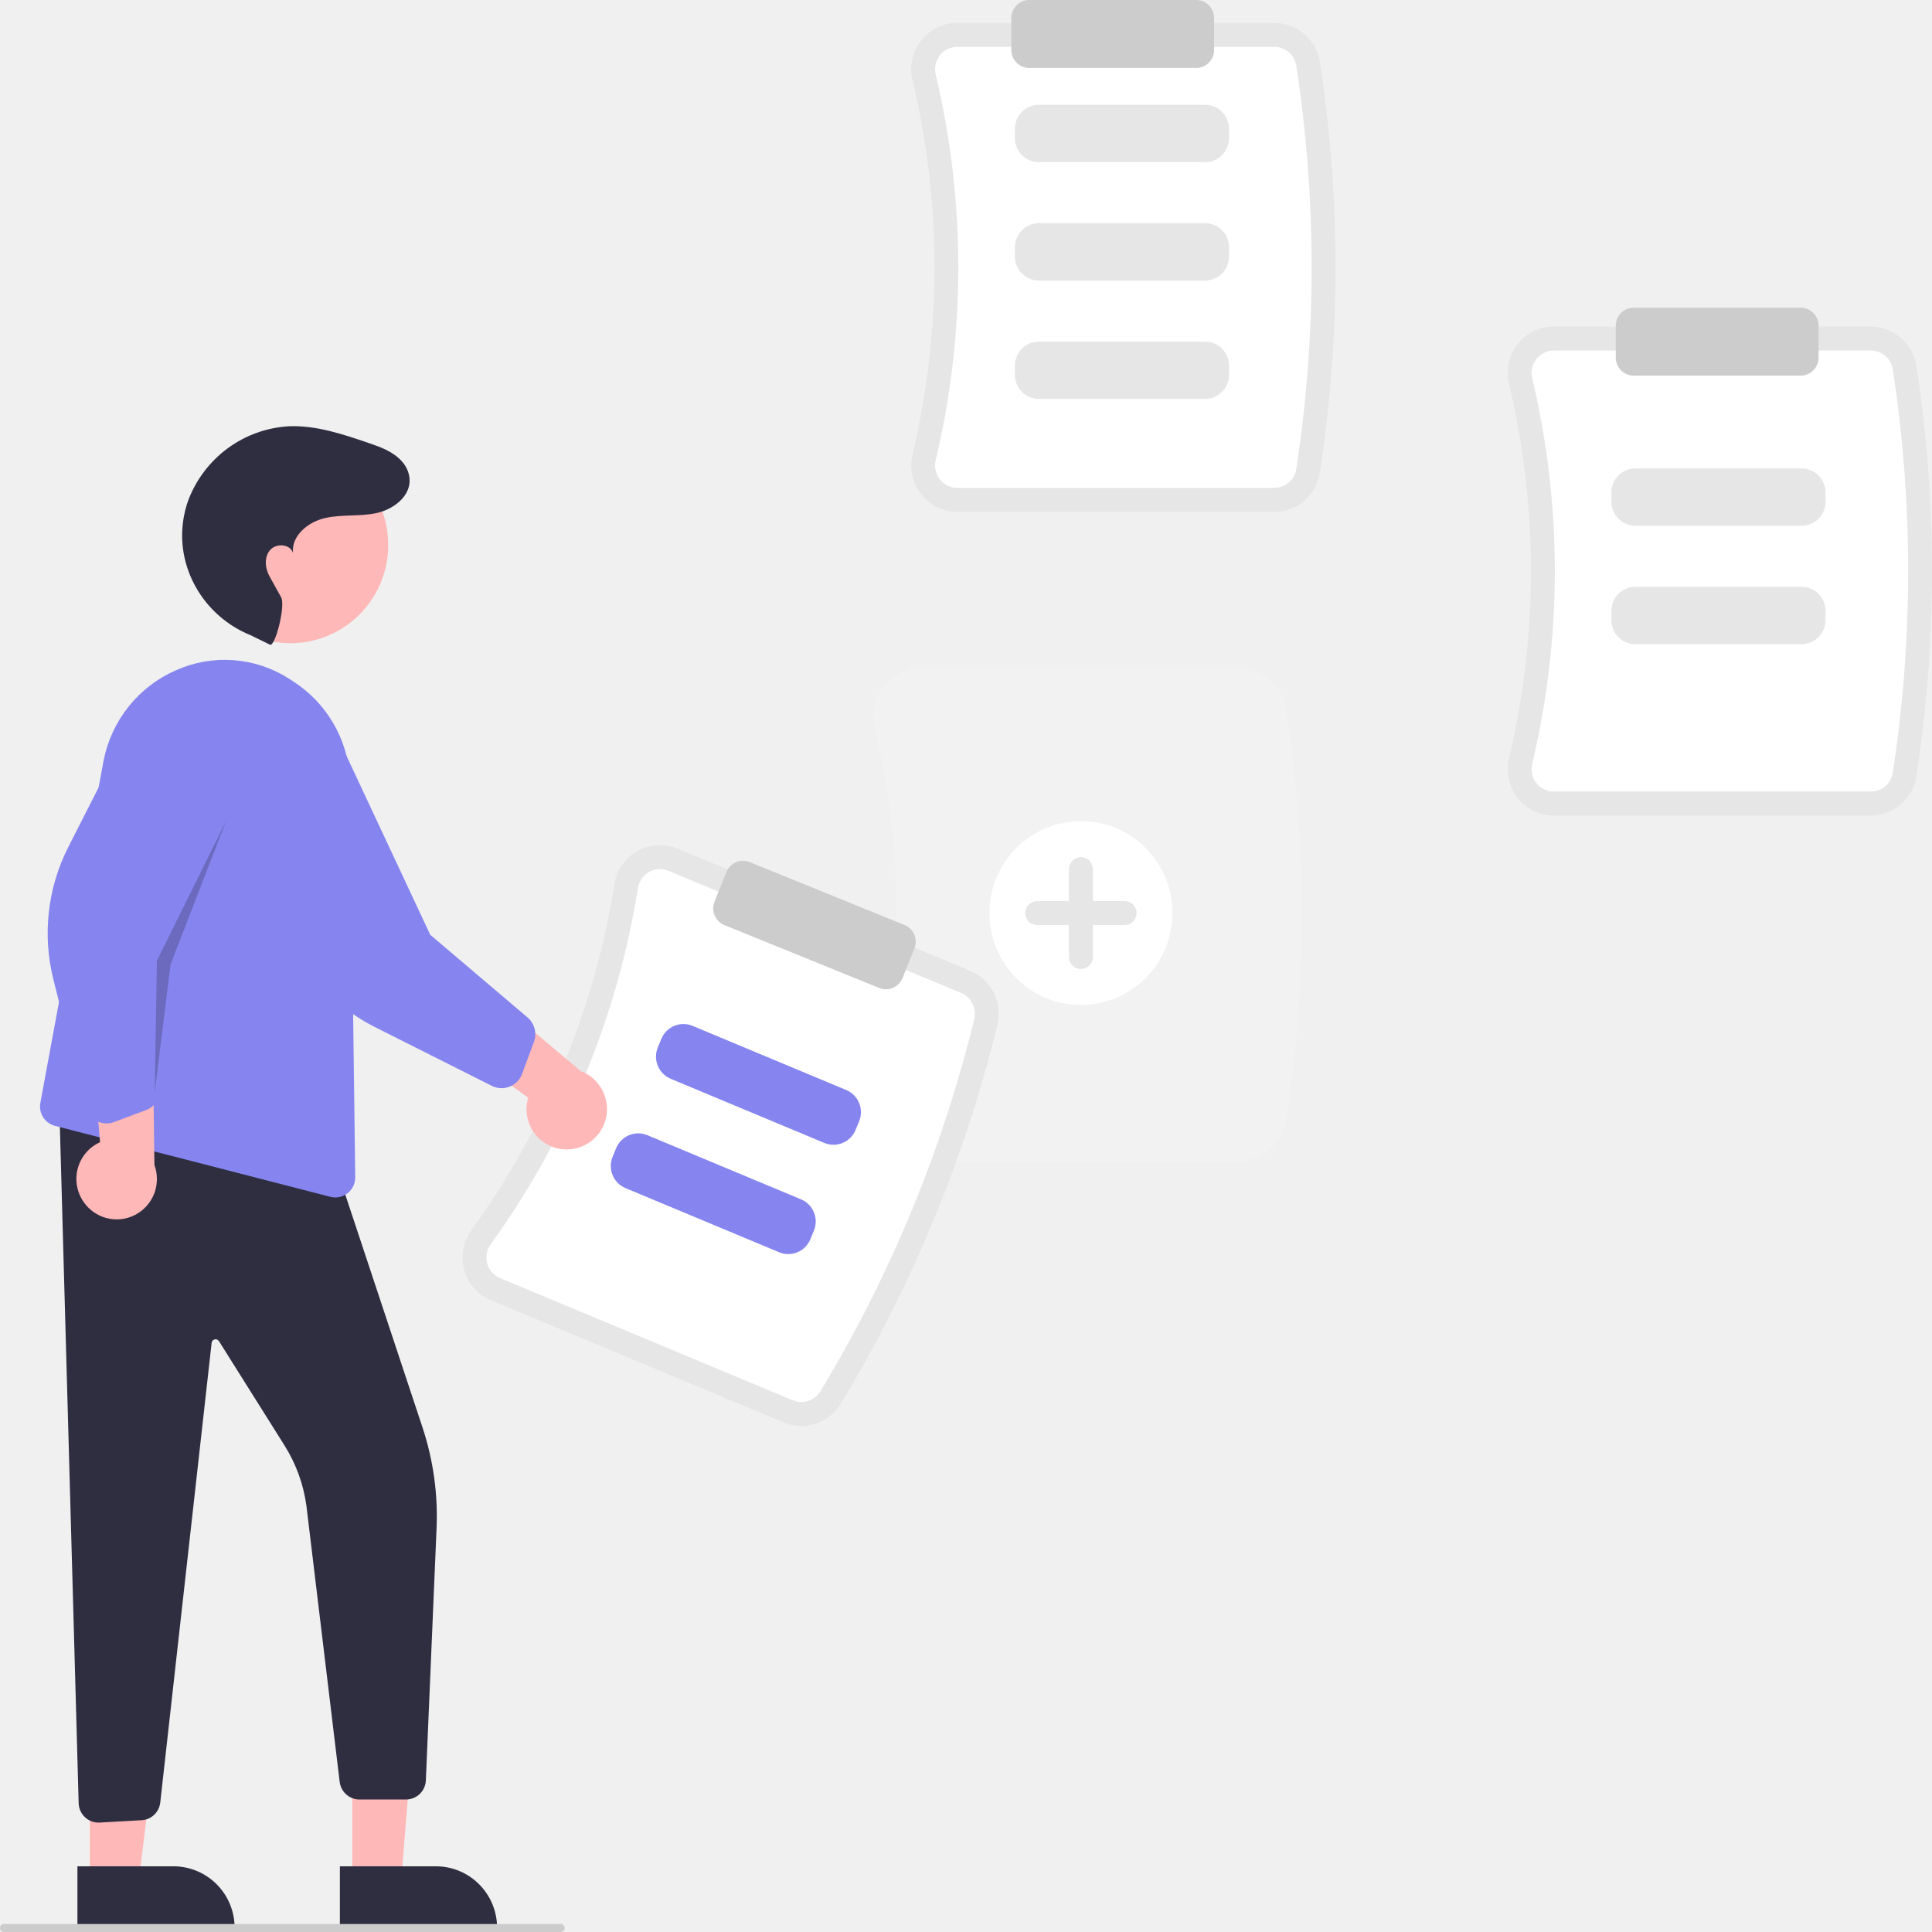
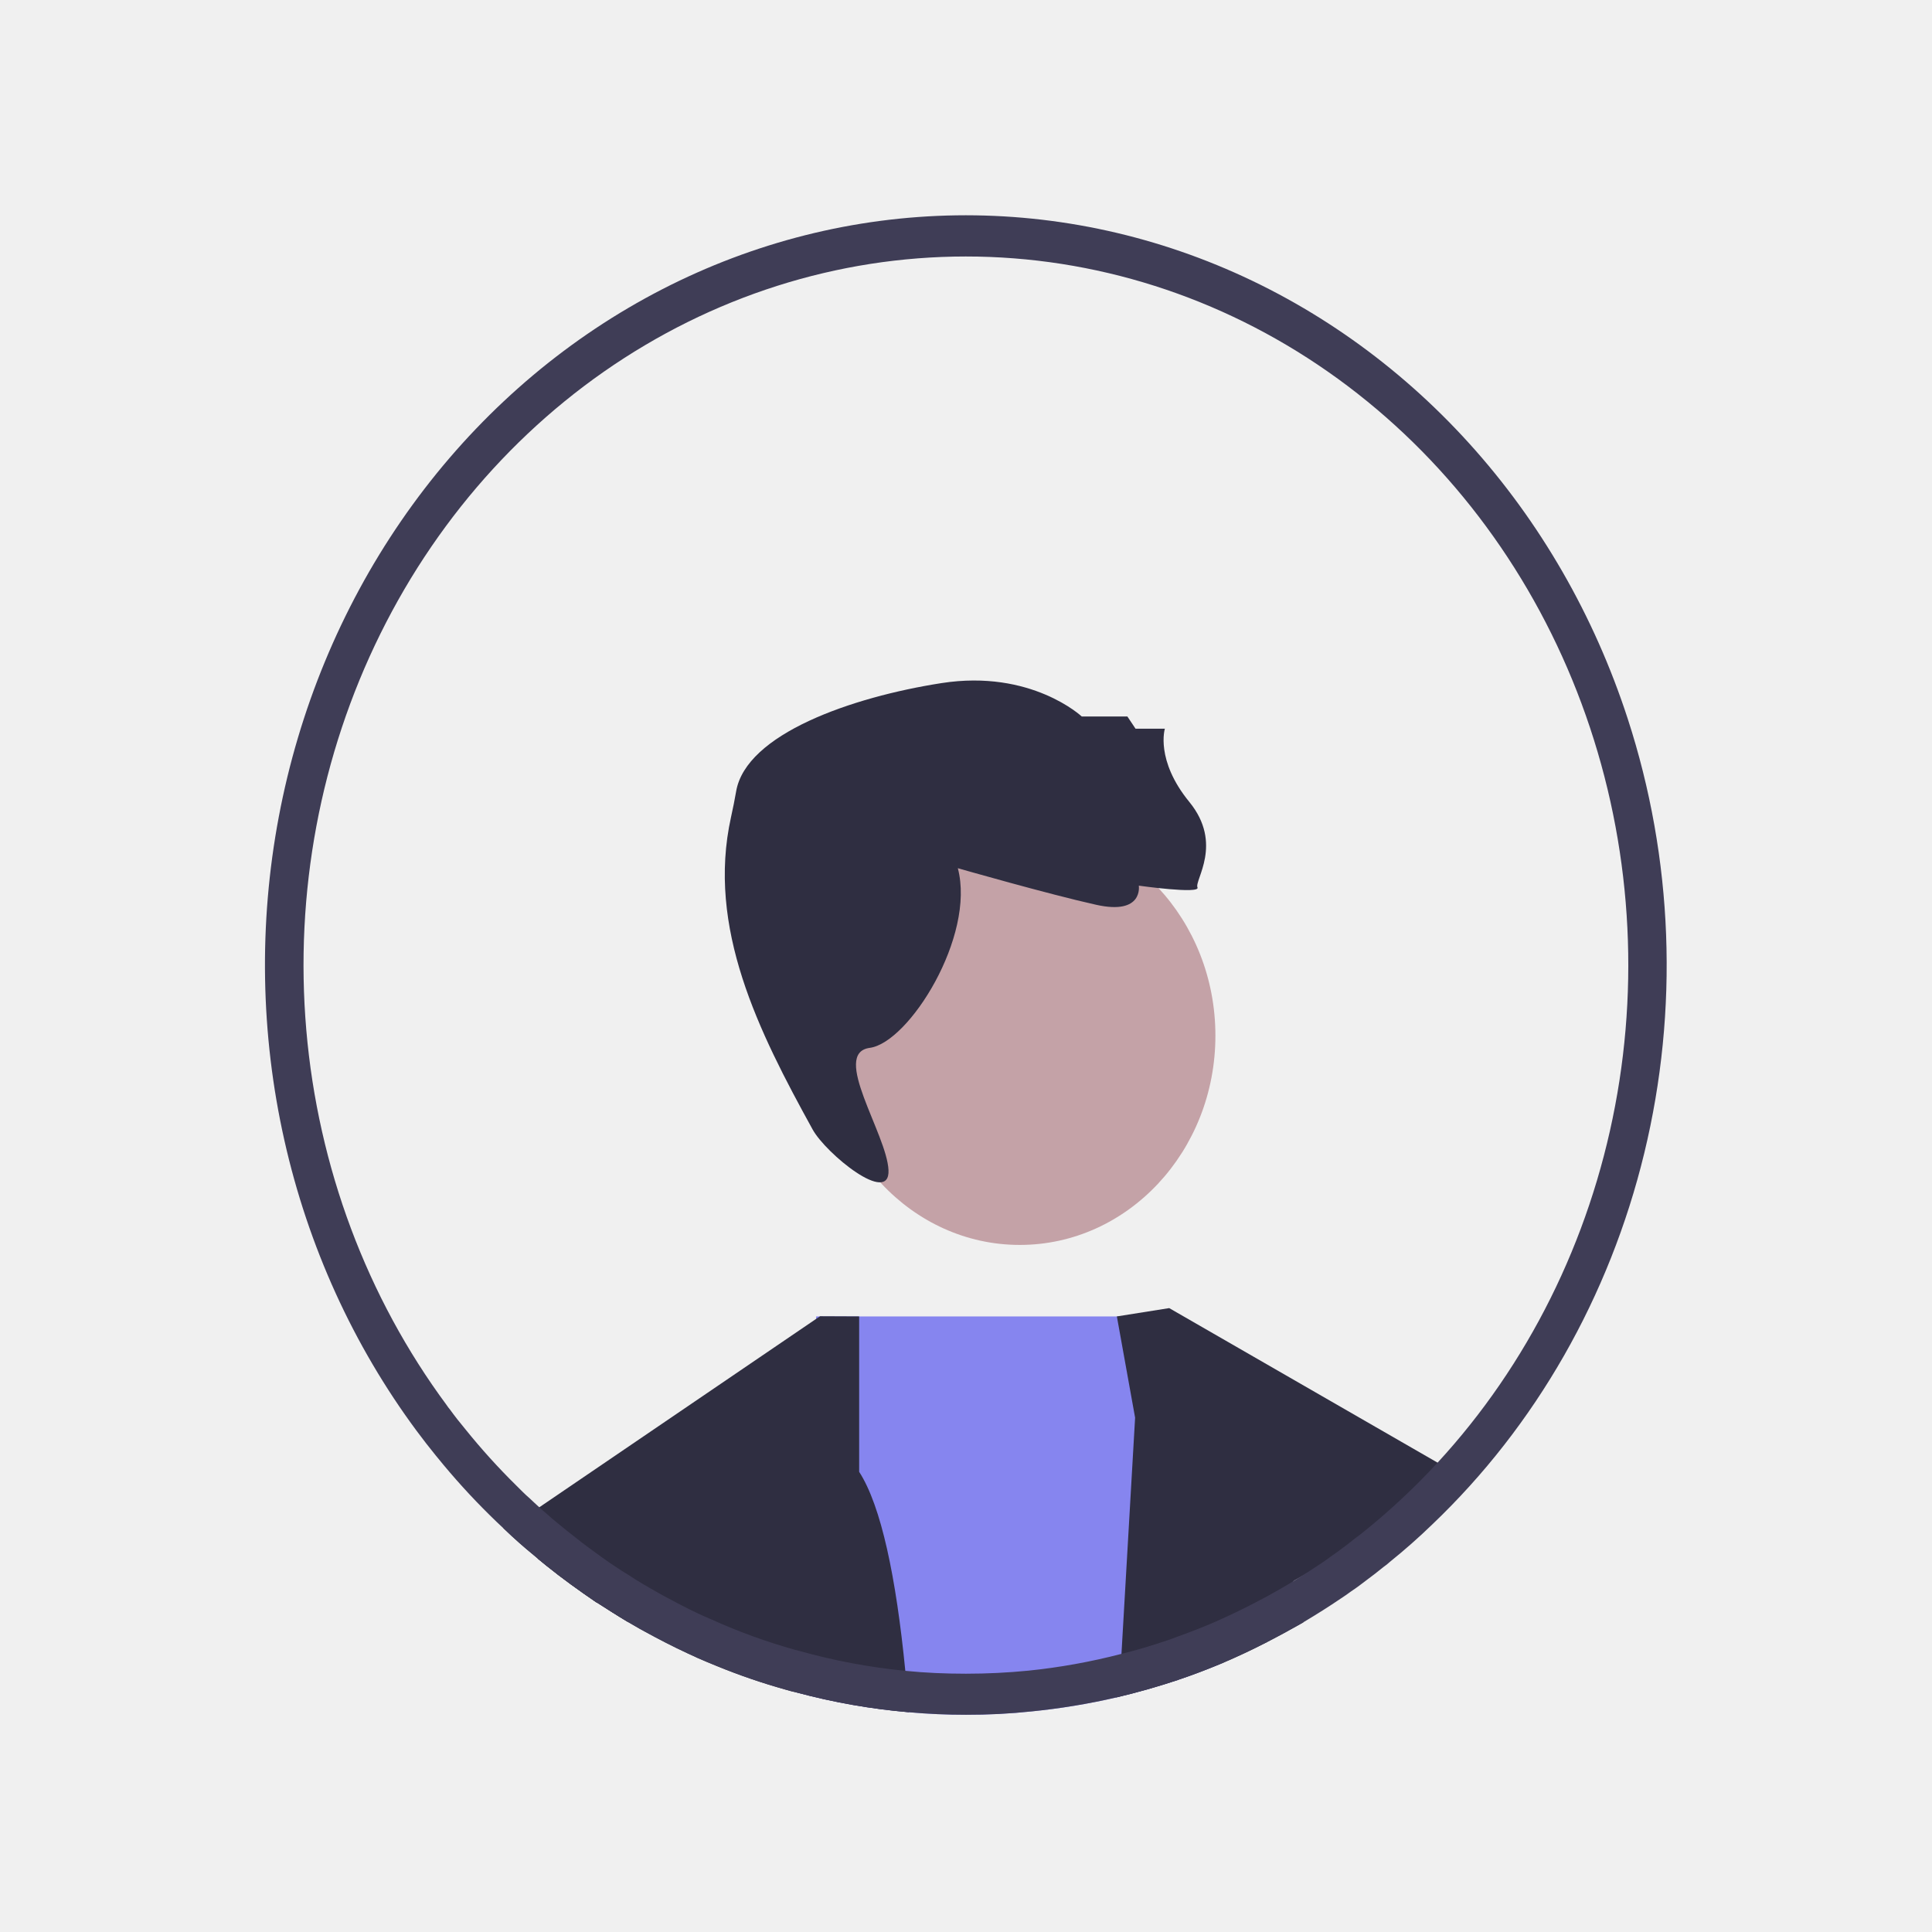
<svg xmlns="http://www.w3.org/2000/svg" width="700" height="700" viewBox="0 0 700 700" fill="none">
-   <g id="Group 1">
-     <g id="add_file">
-       <path id="Vector" d="M448.757 420.72H333.863C331.239 420.728 328.648 420.134 326.286 418.984C323.925 417.834 321.855 416.158 320.236 414.083C318.587 411.99 317.436 409.547 316.869 406.939C316.302 404.331 316.335 401.628 316.965 399.035C327.528 354.579 327.527 308.249 316.964 263.793C316.335 261.2 316.302 258.497 316.869 255.889C317.436 253.282 318.587 250.839 320.235 248.745C321.855 246.671 323.924 244.995 326.286 243.845C328.648 242.694 331.239 242.101 333.863 242.109H448.757C452.895 242.121 456.895 243.609 460.044 246.308C463.192 249.007 465.285 252.741 465.95 256.846C473.523 306.267 473.523 356.562 465.95 405.983C465.285 410.087 463.192 413.822 460.044 416.52C456.895 419.219 452.895 420.707 448.757 420.72V420.72Z" fill="#F2F2F2" />
-       <path id="Vector_2" d="M391.631 364.116C409.933 364.116 424.77 349.207 424.77 330.817C424.77 312.427 409.933 297.518 391.631 297.518C373.329 297.518 358.492 312.427 358.492 330.817C358.492 349.207 373.329 364.116 391.631 364.116Z" fill="white" />
-       <path id="Vector_3" d="M407.48 326.474H395.954V314.891C395.954 313.739 395.498 312.635 394.688 311.82C393.877 311.006 392.778 310.548 391.631 310.548C390.485 310.548 389.385 311.006 388.575 311.82C387.764 312.635 387.309 313.739 387.309 314.891V326.474H375.782C374.636 326.474 373.536 326.931 372.726 327.746C371.915 328.56 371.46 329.665 371.46 330.817C371.46 331.969 371.915 333.074 372.726 333.888C373.536 334.703 374.636 335.16 375.782 335.16H387.309V346.742C387.309 347.894 387.764 348.999 388.575 349.814C389.385 350.628 390.485 351.086 391.631 351.086C392.778 351.086 393.877 350.628 394.688 349.814C395.498 348.999 395.954 347.894 395.954 346.742V335.16H407.48C408.627 335.16 409.726 334.703 410.537 333.888C411.347 333.074 411.803 331.969 411.803 330.817C411.803 329.665 411.347 328.56 410.537 327.746C409.726 326.931 408.627 326.474 407.48 326.474V326.474Z" fill="#E6E6E6" />
-       <path id="Vector_4" d="M283.953 515.383L177.853 471.088C175.528 470.125 173.451 468.642 171.782 466.751C170.113 464.861 168.894 462.613 168.22 460.178C167.527 457.715 167.402 455.125 167.855 452.606C168.308 450.087 169.327 447.705 170.834 445.642C197.631 408.568 215.365 365.677 222.604 320.439C222.996 317.909 223.957 315.504 225.413 313.404C226.87 311.304 228.784 309.566 231.01 308.322C233.203 307.084 235.648 306.365 238.16 306.22C240.671 306.074 243.182 306.507 245.502 307.484L351.601 351.779C355.26 353.319 358.256 356.114 360.056 359.666C361.856 363.218 362.342 367.297 361.429 371.176C349.568 419.662 330.392 466.039 304.566 508.695C302.475 512.082 299.256 514.613 295.481 515.838C291.706 517.063 287.621 516.902 283.953 515.383Z" fill="#E6E6E6" />
-       <path id="Vector_5" d="M242.185 315.506C241.071 315.036 239.865 314.828 238.659 314.897C237.453 314.967 236.279 315.311 235.225 315.905C234.142 316.513 233.212 317.36 232.504 318.383C231.796 319.406 231.329 320.578 231.14 321.809C223.685 368.4 205.421 412.572 177.824 450.754C177.089 451.757 176.591 452.916 176.369 454.141C176.147 455.367 176.206 456.627 176.542 457.827L176.543 457.827C176.867 458.997 177.452 460.076 178.254 460.984C179.056 461.892 180.053 462.604 181.17 463.066L287.27 507.361C289.029 508.096 290.991 508.18 292.805 507.598C294.62 507.016 296.17 505.805 297.18 504.182C322.548 462.282 341.384 416.727 353.034 369.101C353.467 367.236 353.227 365.278 352.357 363.575C351.487 361.872 350.044 360.535 348.284 359.801L242.185 315.506Z" fill="white" />
-       <path id="Vector_6" d="M298.678 414.11L243.001 390.865C240.886 389.979 239.207 388.286 238.332 386.158C237.457 384.029 237.458 381.639 238.335 379.511L239.631 376.376C240.513 374.25 242.198 372.563 244.316 371.684C246.435 370.805 248.814 370.806 250.931 371.688L306.608 394.932C308.724 395.818 310.403 397.511 311.278 399.64C312.153 401.768 312.151 404.159 311.274 406.286L309.978 409.421C309.096 411.547 307.412 413.234 305.293 414.113C303.175 414.992 300.796 414.991 298.678 414.11V414.11Z" fill="#8685EF" />
-       <path id="Vector_7" d="M282.301 453.718L226.624 430.474C224.508 429.588 222.829 427.895 221.954 425.766C221.079 423.638 221.08 421.247 221.958 419.12L223.254 415.985C224.135 413.859 225.82 412.172 227.939 411.293C230.057 410.414 232.436 410.415 234.553 411.296L290.23 434.541C292.346 435.427 294.025 437.12 294.9 439.248C295.775 441.377 295.774 443.767 294.897 445.895L293.6 449.03C292.719 451.156 291.034 452.843 288.915 453.722C286.797 454.601 284.418 454.6 282.301 453.718V453.718Z" fill="#8685EF" />
-       <path id="Vector_8" d="M320.988 358.443C320.155 358.443 319.329 358.28 318.557 357.965L262.454 335.173C260.862 334.524 259.59 333.266 258.919 331.676C258.247 330.086 258.231 328.293 258.873 326.691L263.194 315.953C263.839 314.351 265.09 313.073 266.673 312.398C268.256 311.723 270.041 311.708 271.635 312.356L327.738 335.148C329.331 335.797 330.603 337.054 331.274 338.644C331.945 340.234 331.961 342.027 331.319 343.629L326.998 354.367C326.513 355.57 325.682 356.6 324.612 357.326C323.541 358.052 322.28 358.441 320.988 358.443V358.443Z" fill="#CCCCCC" />
-     </g>
-     <g id="background">
-       <path id="Vector_9" d="M461.724 185.456H346.831C344.316 185.464 341.832 184.895 339.568 183.793C337.305 182.69 335.321 181.084 333.769 179.095V179.095C332.188 177.088 331.084 174.745 330.54 172.244C329.997 169.743 330.029 167.151 330.633 164.664C341.222 120.097 341.222 73.651 330.632 29.084C330.028 26.598 329.997 24.005 330.541 21.505C331.084 19.004 332.188 16.661 333.768 14.654C335.321 12.665 337.304 11.059 339.568 9.956C341.832 8.854 344.315 8.285 346.831 8.293H461.724C465.691 8.304 469.525 9.73 472.543 12.317C475.561 14.903 477.568 18.482 478.206 22.416C485.767 71.764 485.767 121.985 478.206 171.332C477.568 175.267 475.561 178.846 472.543 181.432C469.525 184.019 465.691 185.445 461.724 185.456V185.456Z" fill="#E6E6E6" />
-       <path id="Vector_10" d="M346.831 16.98C345.623 16.975 344.43 17.248 343.343 17.777C342.255 18.306 341.303 19.077 340.557 20.032C339.789 21.01 339.253 22.151 338.989 23.369C338.726 24.587 338.743 25.849 339.038 27.059C349.944 72.957 349.945 120.791 339.039 166.69C338.744 167.9 338.727 169.162 338.99 170.379C339.252 171.596 339.788 172.738 340.556 173.715L340.557 173.716C341.303 174.671 342.255 175.442 343.343 175.972C344.43 176.501 345.623 176.773 346.831 176.769H461.724C463.629 176.77 465.472 176.091 466.926 174.854C468.38 173.617 469.349 171.901 469.661 170.013C477.088 121.539 477.088 72.21 469.661 23.736C469.349 21.848 468.38 20.132 466.926 18.895C465.472 17.658 463.629 16.979 461.724 16.98L346.831 16.98Z" fill="white" />
-       <path id="Vector_11" d="M436.652 58.749H376.361C374.069 58.746 371.871 57.83 370.251 56.202C368.63 54.574 367.719 52.366 367.716 50.063V46.668C367.719 44.365 368.63 42.157 370.251 40.529C371.871 38.9 374.069 37.984 376.361 37.982H436.652C438.944 37.984 441.141 38.9 442.762 40.529C444.382 42.157 445.294 44.365 445.296 46.668V50.063C445.294 52.366 444.382 54.574 442.762 56.202C441.141 57.831 438.944 58.746 436.652 58.749Z" fill="#E6E6E6" />
-       <path id="Vector_12" d="M436.652 101.64H376.361C374.069 101.638 371.871 100.722 370.251 99.094C368.63 97.465 367.719 95.257 367.716 92.954V89.56C367.719 87.257 368.63 85.049 370.251 83.42C371.871 81.792 374.069 80.876 376.361 80.873H436.652C438.944 80.876 441.141 81.792 442.762 83.42C444.382 85.049 445.294 87.257 445.296 89.56V92.954C445.294 95.257 444.382 97.465 442.762 99.094C441.141 100.722 438.944 101.638 436.652 101.64Z" fill="#E6E6E6" />
-       <path id="Vector_13" d="M436.652 144.532H376.361C374.069 144.529 371.871 143.613 370.251 141.985C368.63 140.357 367.719 138.149 367.716 135.846V132.451C367.719 130.148 368.63 127.94 370.251 126.312C371.871 124.683 374.069 123.767 376.361 123.765H436.652C438.944 123.767 441.141 124.683 442.762 126.312C444.382 127.94 445.294 130.148 445.296 132.451V135.846C445.294 138.149 444.382 140.357 442.762 141.985C441.141 143.613 438.944 144.529 436.652 144.532V144.532Z" fill="#E6E6E6" />
-       <path id="Vector_14" d="M677.847 295.487H562.954C560.439 295.495 557.955 294.926 555.692 293.824C553.428 292.721 551.445 291.115 549.892 289.126V289.126C548.311 287.119 547.207 284.776 546.664 282.275C546.12 279.774 546.152 277.182 546.756 274.695C557.345 230.128 557.345 183.682 546.755 139.115C546.152 136.629 546.12 134.036 546.664 131.536C547.207 129.035 548.311 126.692 549.892 124.685C551.444 122.696 553.428 121.09 555.691 119.987C557.955 118.885 560.439 118.316 562.954 118.324H677.847C681.814 118.335 685.648 119.761 688.666 122.348C691.685 124.934 693.691 128.513 694.329 132.447C701.89 181.795 701.89 232.016 694.329 281.363C693.691 285.298 691.685 288.877 688.666 291.463C685.648 294.05 681.814 295.476 677.847 295.487Z" fill="#E6E6E6" />
-       <path id="Vector_15" d="M562.954 127.011C561.746 127.006 560.553 127.279 559.466 127.808C558.379 128.337 557.426 129.108 556.68 130.063C555.912 131.041 555.376 132.183 555.113 133.4C554.85 134.618 554.866 135.88 555.162 137.09C566.068 182.989 566.068 230.822 555.163 276.721C554.867 277.931 554.85 279.193 555.113 280.41C555.376 281.627 555.912 282.769 556.68 283.746L556.68 283.747C557.426 284.702 558.379 285.473 559.466 286.003C560.553 286.532 561.746 286.804 562.954 286.8H677.847C679.752 286.801 681.596 286.122 683.049 284.885C684.503 283.648 685.472 281.932 685.785 280.044C693.212 231.57 693.212 182.241 685.785 133.767C685.472 131.879 684.503 130.163 683.049 128.926C681.596 127.689 679.752 127.01 677.847 127.01L562.954 127.011Z" fill="white" />
-       <path id="Vector_16" d="M652.775 190.497H592.484C590.192 190.494 587.995 189.578 586.374 187.95C584.753 186.321 583.842 184.113 583.839 181.81V178.416C583.842 176.113 584.753 173.905 586.374 172.276C587.995 170.648 590.192 169.732 592.484 169.729H652.775C655.067 169.732 657.264 170.648 658.885 172.276C660.506 173.905 661.417 176.113 661.42 178.416V181.81C661.417 184.113 660.506 186.321 658.885 187.95C657.264 189.578 655.067 190.494 652.775 190.497V190.497Z" fill="#E6E6E6" />
-       <path id="Vector_17" d="M652.775 233.388H592.484C590.192 233.386 587.995 232.47 586.374 230.841C584.753 229.213 583.842 227.005 583.839 224.702V221.307C583.842 219.004 584.753 216.796 586.374 215.168C587.995 213.539 590.192 212.623 592.484 212.621H652.775C655.067 212.624 657.264 213.539 658.885 215.168C660.506 216.796 661.417 219.004 661.42 221.307V224.702C661.417 227.005 660.506 229.213 658.885 230.841C657.264 232.47 655.067 233.386 652.775 233.388V233.388Z" fill="#E6E6E6" />
-       <path id="Vector_18" d="M433.415 24.612H372.901C371.182 24.61 369.534 23.923 368.318 22.702C367.103 21.48 366.419 19.825 366.417 18.097V6.515C366.419 4.788 367.103 3.132 368.318 1.91C369.534 0.689 371.182 0.002 372.901 0H433.415C435.134 0.002 436.782 0.689 437.998 1.91C439.213 3.132 439.897 4.788 439.899 6.515V18.097C439.897 19.825 439.213 21.48 437.998 22.702C436.782 23.923 435.134 24.61 433.415 24.612Z" fill="#CCCCCC" />
-       <path id="Vector_19" d="M652.42 136.091H591.906C590.187 136.089 588.539 135.402 587.323 134.181C586.108 132.959 585.424 131.303 585.422 129.576V117.994C585.424 116.267 586.108 114.611 587.323 113.389C588.539 112.168 590.187 111.481 591.906 111.479H652.42C654.139 111.481 655.787 112.168 657.003 113.389C658.218 114.611 658.902 116.267 658.904 117.994V129.576C658.902 131.303 658.218 132.959 657.003 134.181C655.787 135.402 654.139 136.089 652.42 136.091Z" fill="#CCCCCC" />
-       <path id="Vector_20" d="M127.651 681.991H145.316L150.838 613.529H127.648L127.651 681.991Z" fill="#FFB8B8" />
-       <path id="Vector_21" d="M123.146 676.196L157.933 676.195H157.934C160.846 676.195 163.728 676.771 166.418 677.89C169.108 679.01 171.552 680.651 173.61 682.719C175.669 684.788 177.302 687.243 178.416 689.946C179.53 692.649 180.104 695.545 180.103 698.471V699.195L123.147 699.197L123.146 676.196Z" fill="#2F2E41" />
-       <path id="Vector_22" d="M32.557 681.991H50.221L58.626 613.529H32.554L32.557 681.991Z" fill="#FFB8B8" />
-       <path id="Vector_23" d="M28.052 676.196L62.839 676.195H62.84C65.751 676.195 68.634 676.771 71.324 677.89C74.013 679.01 76.457 680.651 78.516 682.719C80.575 684.788 82.208 687.243 83.322 689.946C84.436 692.649 85.009 695.545 85.009 698.471V699.195L28.053 699.197L28.052 676.196Z" fill="#2F2E41" />
-       <path id="Vector_24" d="M35.691 660.364C33.889 660.363 32.153 659.682 30.828 658.455V658.455C30.117 657.803 29.544 657.013 29.144 656.133C28.744 655.253 28.525 654.301 28.5 653.334L21.416 398.216L122.002 423.483L153.036 517.035C157.038 529.07 158.771 541.749 158.145 554.423L154.291 645.107C154.203 646.965 153.406 648.717 152.066 650C150.726 651.283 148.946 651.998 147.095 651.996H130.224C128.483 651.989 126.803 651.352 125.491 650.2C124.18 649.049 123.326 647.461 123.085 645.728L111.027 545.627C109.974 537.818 107.255 530.329 103.057 523.672L79.327 485.92C79.169 485.668 78.936 485.471 78.662 485.357C78.388 485.242 78.085 485.216 77.796 485.281C77.506 485.346 77.243 485.499 77.043 485.72C76.844 485.94 76.717 486.218 76.68 486.514L58.058 653.136C57.858 654.826 57.071 656.391 55.836 657.555C54.6 658.72 52.996 659.409 51.305 659.501L36.101 660.351C35.964 660.359 35.828 660.364 35.691 660.364Z" fill="#2F2E41" />
-       <path id="Vector_25" d="M105.263 233.044C124.807 233.044 140.651 217.124 140.651 197.486C140.651 177.847 124.807 161.927 105.263 161.927C85.719 161.927 69.875 177.847 69.875 197.486C69.875 217.124 85.719 233.044 105.263 233.044Z" fill="#FFB8B8" />
-       <path id="Vector_26" d="M121.52 433.859C120.911 433.858 120.304 433.78 119.714 433.628H119.713L19.916 407.916C18.132 407.457 16.59 406.328 15.609 404.762C14.627 403.196 14.28 401.312 14.638 399.497L37.558 275.435C38.986 268.264 42.124 261.548 46.704 255.864C51.284 250.18 57.169 245.698 63.852 242.803C70.365 239.907 77.486 238.666 84.589 239.19C91.692 239.714 98.556 241.987 104.578 245.807C105.975 246.683 107.383 247.638 108.76 248.646C114.306 252.757 118.828 258.103 121.973 264.264C125.117 270.426 126.798 277.236 126.884 284.159L128.707 426.517C128.719 427.475 128.542 428.425 128.187 429.313C127.831 430.202 127.304 431.011 126.636 431.693C125.968 432.376 125.172 432.919 124.294 433.29C123.415 433.662 122.473 433.855 121.52 433.859V433.859Z" fill="#8685EF" />
-       <path id="Vector_27" d="M30.184 435.318C28.994 433.557 28.202 431.556 27.864 429.455C27.527 427.354 27.652 425.204 28.231 423.156C28.81 421.109 29.828 419.214 31.215 417.605C32.601 415.996 34.322 414.712 36.256 413.844L31.817 362.3L55.34 375.111L55.949 422.093C57.185 425.454 57.152 429.154 55.855 432.492C54.558 435.83 52.088 438.574 48.912 440.204C45.736 441.835 42.076 442.237 38.624 441.337C35.172 440.436 32.169 438.294 30.184 435.318H30.184Z" fill="#FFB8B8" />
-       <path id="Vector_28" d="M38.588 407.027C37.924 407.026 37.263 406.942 36.62 406.776C35.237 406.422 33.975 405.699 32.968 404.683C31.96 403.667 31.245 402.396 30.897 401.005L19.337 354.845C15.297 338.723 17.223 321.675 24.757 306.873L48.975 259.267C50.506 253.567 54.205 248.701 59.275 245.717C64.344 242.732 70.378 241.87 76.074 243.315C78.914 244.035 81.582 245.315 83.926 247.08C86.269 248.844 88.241 251.059 89.726 253.595C91.242 256.167 92.233 259.017 92.642 261.978C93.051 264.939 92.87 267.952 92.109 270.842L57.634 348.307L58.043 394.687C58.054 396.324 57.564 397.924 56.641 399.271C55.717 400.619 54.404 401.649 52.879 402.222L41.342 406.528C40.461 406.857 39.528 407.026 38.588 407.027Z" fill="#8685EF" />
-       <path id="Vector_29" d="M203.614 416.358C201.509 416.117 199.483 415.414 197.678 414.301C195.873 413.187 194.333 411.689 193.166 409.913C192 408.136 191.235 406.125 190.926 404.019C190.616 401.913 190.77 399.765 191.377 397.726L149.602 367.483L174.61 357.925L210.446 388.11C213.788 389.36 216.557 391.799 218.229 394.965C219.901 398.13 220.359 401.801 219.517 405.283C218.674 408.765 216.59 411.816 213.659 413.857C210.728 415.898 207.154 416.788 203.614 416.358H203.614Z" fill="#FFB8B8" />
-       <path id="Vector_30" d="M181.745 394.274C180.513 394.273 179.299 393.985 178.197 393.432L135.838 372.125C121.043 364.683 109.44 352.096 103.188 336.704L83.078 287.204C79.778 282.32 78.52 276.328 79.576 270.52C80.632 264.712 83.917 259.554 88.723 256.158C91.124 254.461 93.837 253.262 96.704 252.629C99.571 251.997 102.535 251.945 105.422 252.475C108.344 253.003 111.132 254.108 113.625 255.727C116.118 257.345 118.267 259.444 119.947 261.903L155.888 338.693L191.139 368.637C192.381 369.696 193.268 371.112 193.682 372.695C194.096 374.277 194.017 375.95 193.454 377.485L189.175 389.079C188.617 390.6 187.608 391.912 186.284 392.838C184.953 393.773 183.369 394.274 181.745 394.274V394.274Z" fill="#8685EF" />
-       <path id="Vector_31" d="M97.832 233.589C99.712 234.415 103.563 219.361 101.838 216.35C99.273 211.872 99.424 211.904 97.722 208.942C96.019 205.979 95.638 201.924 97.843 199.317C100.048 196.711 105.151 197.057 106.157 200.325C105.51 194.117 111.621 189.127 117.674 187.725C123.727 186.322 130.111 187.193 136.198 185.945C143.261 184.497 150.611 178.547 147.792 170.742C147.309 169.443 146.585 168.247 145.658 167.218C142.402 163.54 137.848 161.969 133.394 160.45C124.13 157.29 114.612 154.091 104.834 154.44C96.778 154.863 89.019 157.637 82.507 162.422C75.996 167.207 71.013 173.796 68.17 181.382C67.497 183.28 66.975 185.228 66.609 187.21C63.253 205.342 73.732 223.227 90.752 230.132L97.832 233.589Z" fill="#2F2E41" />
-       <path id="Vector_32" opacity="0.2" d="M56.048 395.74L56.85 348.066L81.983 297.291L61.811 349.411L56.048 395.74Z" fill="black" />
-       <path id="Vector_33" d="M203.156 700H1.441C1.059 700 0.692 699.847 0.422 699.576C0.152 699.304 0 698.936 0 698.552C0 698.168 0.152 697.8 0.422 697.528C0.692 697.257 1.059 697.104 1.441 697.104H203.156C203.538 697.104 203.905 697.257 204.175 697.528C204.445 697.8 204.597 698.168 204.597 698.552C204.597 698.936 204.445 699.304 204.175 699.576C203.905 699.847 203.538 700 203.156 700Z" fill="#CCCCCC" />
+   <g id="Frame 1">
+     <g id="admin">
+       <path id="Vector" d="M369.486 451.06C408.632 451.06 440.366 417.111 440.366 375.232C440.366 333.353 408.632 299.403 369.486 299.403C330.341 299.403 298.607 333.353 298.607 375.232C298.607 417.111 330.341 451.06 369.486 451.06Z" fill="#A0616A" fill-opacity="0.54" />
+       <path id="Vector_2" d="M347.041 314.569C347.041 314.569 380.118 324.048 397.248 327.839C414.377 331.63 412.605 320.888 412.605 320.888C412.605 320.888 435.05 324.047 433.869 321.52C432.687 318.992 443.319 305.722 430.915 290.557C418.511 275.391 422.055 264.017 422.055 264.017H411.423L408.47 259.593H391.932C391.932 259.593 373.647 242.44 341.16 247.495C308.674 252.55 270.255 265.912 266.711 286.765C266.23 289.594 265.597 292.736 264.863 296.055C255.979 336.177 274.854 373.717 294.431 409.234C299.242 417.963 322.514 436.997 321.918 423.938C321.323 410.879 300.97 381.551 315.145 379.655C329.321 377.759 353.538 339.213 347.041 314.569Z" fill="#2F2E41" />
+       <path id="Vector_3" d="M329.278 620.371C315.595 619.2 302.026 616.815 288.712 613.241L289.458 598.119L295.664 477.884L295.721 476.962H420.577L440.171 587.669L442.814 602.606C437.643 604.758 432.414 606.787 427.072 608.569C427.013 608.569 427.013 608.631 426.957 608.631C419.544 611.089 412.017 613.241 404.431 615.023C394.344 617.351 384.137 619.034 373.864 620.064C365.922 620.907 357.945 621.317 349.963 621.293C343.067 621.294 336.115 620.986 329.278 620.371Z" fill="#8685EF" />
+       <path id="Vector_4" d="M249.008 598.98C243.837 596.583 238.837 594.001 233.897 591.296L231.77 590.128C230.334 589.329 228.841 588.468 227.404 587.608C225.449 586.44 223.553 585.272 221.715 584.104C219.933 582.998 218.096 581.83 216.314 580.662C216.199 580.601 216.143 580.539 216.028 580.539C209.822 576.298 203.731 571.933 197.871 567.2C196.894 566.401 195.917 565.602 194.939 564.803L193.906 547.1L195.399 546.116L295.664 477.884L297.042 476.962L297.157 476.901L311.291 476.962V533.269C319.279 545.624 324.68 571.503 328.013 605.373C328.473 610.229 328.874 615.208 329.278 620.371C315.595 619.2 302.026 616.815 288.712 613.241C287.276 612.934 285.896 612.565 284.459 612.134C276.086 609.79 267.838 606.958 259.753 603.652C257.281 602.668 254.869 601.623 252.456 600.578L252.226 600.455C251.19 599.963 250.043 599.472 249.008 598.98Z" fill="#2F2E41" />
+       <path id="Vector_5" d="M227.404 587.608C225.449 586.44 223.552 585.273 221.715 584.104C219.933 582.998 218.096 581.83 216.314 580.662C216.199 580.601 216.143 580.539 216.028 580.539C209.822 576.298 203.731 571.933 197.87 567.2C196.894 566.401 195.917 565.602 194.939 564.803C194.481 564.373 194.021 564.004 193.502 563.573C189.827 560.562 186.264 557.427 182.816 554.107C182.645 553.984 182.529 553.8 182.355 553.677C185.837 550.813 189.741 548.59 193.906 547.1L197.985 548.391L227.06 557.734L227.231 570.335L227.404 587.608Z" fill="#2F2E41" />
+       <path id="Vector_6" d="M472.233 587.792C470.508 588.776 468.785 589.76 467.062 590.681C466.658 590.927 466.316 591.112 465.971 591.296C463.671 592.526 461.432 593.755 459.134 594.923C459.075 594.984 458.96 594.984 458.96 595.046C458.845 595.107 458.674 595.169 458.559 595.23C453.388 597.874 448.159 600.332 442.814 602.607C437.643 604.758 432.414 606.787 427.072 608.569C427.013 608.569 427.013 608.631 426.957 608.631C419.544 611.089 412.017 613.241 404.431 615.023C404.346 609.974 404.966 604.94 406.271 600.086L406.327 599.226L411.271 513.659L404.661 476.962L423.624 473.95L527.91 534.006C527.91 534.006 516.418 546.3 469.245 572.486C465.074 574.802 471.198 582.506 472.233 587.792Z" fill="#2F2E41" />
+       <path id="Vector_7" d="M372.602 605.311C365.13 606.049 357.547 606.418 349.963 606.418C342.607 606.418 335.31 606.111 328.013 605.373C328.473 610.229 328.874 615.208 329.278 620.372C336.115 620.987 343.067 621.294 349.963 621.294C357.945 621.318 365.922 620.908 373.864 620.064C384.138 619.035 394.345 617.351 404.431 615.024C404.346 609.974 404.966 604.94 406.271 600.086L406.327 599.226C395.236 602.114 383.965 604.148 372.602 605.311ZM589.734 260.342C577.592 223.029 557.988 188.999 532.29 160.624C506.592 132.249 475.418 110.212 440.941 96.05C406.464 81.889 369.514 75.943 332.669 78.628C295.824 81.313 259.969 92.564 227.606 111.596C195.242 130.628 167.149 156.983 145.284 188.824C123.42 220.665 108.311 257.225 101.011 295.955C93.71 334.684 94.395 374.651 103.016 413.069C111.637 451.487 127.987 487.43 150.927 518.393C153.225 521.467 155.582 524.54 157.995 527.491C158.225 527.736 158.34 527.921 158.511 528.105C164.443 535.424 170.754 542.381 177.415 548.943C179.025 550.542 180.689 552.14 182.355 553.677C182.529 553.8 182.644 553.984 182.815 554.107C186.263 557.426 189.827 560.561 193.502 563.573C194.021 564.004 194.481 564.372 194.938 564.803C195.918 565.602 196.895 566.401 197.87 567.2C203.731 571.933 209.822 576.298 216.028 580.539C216.143 580.539 216.199 580.6 216.314 580.662C218.096 581.83 219.933 582.997 221.715 584.104C223.555 585.272 225.452 586.44 227.404 587.608C228.841 588.468 230.333 589.329 231.77 590.128L233.897 591.296C238.837 594.001 243.837 596.583 249.007 598.98C250.042 599.472 251.19 599.963 252.225 600.455L252.455 600.578C254.868 601.623 257.281 602.668 259.753 603.652C267.837 606.958 276.085 609.79 284.458 612.135C285.895 612.565 287.275 612.934 288.712 613.241C302.026 616.815 315.594 619.2 329.278 620.371C336.115 620.986 343.067 621.294 349.963 621.294C357.944 621.318 365.922 620.907 373.864 620.064C384.137 619.034 394.344 617.351 404.431 615.024C412.017 613.241 419.544 611.089 426.957 608.631C427.013 608.631 427.013 608.569 427.072 608.569C432.414 606.787 437.643 604.758 442.814 602.607C448.158 600.332 453.388 597.874 458.559 595.231C458.674 595.169 458.845 595.108 458.96 595.046C458.96 594.984 459.075 594.984 459.134 594.923C461.431 593.755 463.671 592.526 465.971 591.296C466.316 591.112 466.658 590.928 467.062 590.682C468.785 589.76 470.508 588.776 472.233 587.793C472.348 587.731 472.404 587.67 472.519 587.608C477.059 584.904 481.542 582.076 485.966 579.064C487.173 578.265 488.379 577.466 489.586 576.544C491.367 575.376 493.09 574.085 494.756 572.794C496.998 571.134 499.237 569.413 501.422 567.63C502.148 567.132 502.839 566.577 503.49 565.971C508.835 561.668 514.005 557.119 518.946 552.324C556.418 516.604 583.145 469.796 595.745 417.822C608.345 365.848 606.254 311.044 589.734 260.342L589.734 260.342ZM514.637 536.465C508.417 542.726 501.897 548.635 495.102 554.169C493.609 555.398 492.055 556.627 490.506 557.734C489.011 558.963 487.518 560.131 485.967 561.237C484.645 562.221 483.324 563.205 481.944 564.127C481.829 564.249 481.657 564.311 481.542 564.434C480.563 565.172 479.531 565.848 478.555 566.524C475.508 568.552 472.349 570.581 469.246 572.487C468.499 572.917 467.809 573.408 467.063 573.839C466.659 574.085 466.258 574.331 465.798 574.576C464.075 575.622 462.349 576.544 460.627 577.527C460.397 577.711 460.111 577.773 459.88 577.957C459.794 577.972 459.713 578.015 459.65 578.08C458.444 578.757 457.238 579.371 456.031 579.986C454.996 580.539 454.02 581.092 452.985 581.584C448.79 583.736 444.481 585.764 440.172 587.669C435.632 589.636 431.036 591.419 426.382 593.079C425.232 593.509 424.025 594.001 422.819 594.37C417.359 596.214 411.902 597.873 406.328 599.226C395.236 602.114 383.965 604.147 372.602 605.311C365.131 606.049 357.547 606.418 349.964 606.418C342.607 606.418 335.31 606.11 328.013 605.373C314.996 604.099 302.101 601.673 289.459 598.119C288.999 597.996 288.482 597.873 288.022 597.75C277.652 594.858 267.493 591.16 257.627 586.686C257.11 586.44 256.535 586.256 256.075 586.01C255.5 585.764 254.984 585.579 254.523 585.333C253.948 585.088 253.432 584.842 252.916 584.596C248.606 582.568 244.412 580.354 240.218 578.08L238.262 576.974C234.528 574.884 230.85 572.732 227.231 570.335C225.968 569.597 224.647 568.737 223.382 567.876C221.945 566.954 220.509 565.971 219.128 564.987C218.786 564.741 218.442 564.495 218.096 564.249C214.878 561.913 211.604 559.577 208.501 557.058C206.318 555.336 204.191 553.677 202.065 551.894C200.684 550.788 199.307 549.62 197.986 548.391C197.124 547.714 196.263 546.915 195.399 546.116C194.251 545.071 193.101 544.026 191.954 542.919C190.172 541.383 188.505 539.661 186.895 538.063C180.425 531.685 174.306 524.912 168.566 517.778C166.614 515.442 164.773 513.106 162.994 510.648C162.58 510.163 162.195 509.65 161.844 509.111C132.917 470.044 115.243 422.816 110.979 373.186C106.715 323.557 116.044 273.673 137.829 229.619C159.614 185.566 192.912 149.247 233.662 125.095C274.412 100.942 320.852 90 367.316 93.603C413.78 97.205 458.26 115.197 495.329 145.383C532.398 175.57 560.453 216.645 576.072 263.599C591.692 310.553 594.2 361.355 583.291 409.808C572.382 458.26 548.527 502.269 514.637 536.465L514.637 536.465Z" fill="#3F3D56" />
    </g>
  </g>
</svg>
